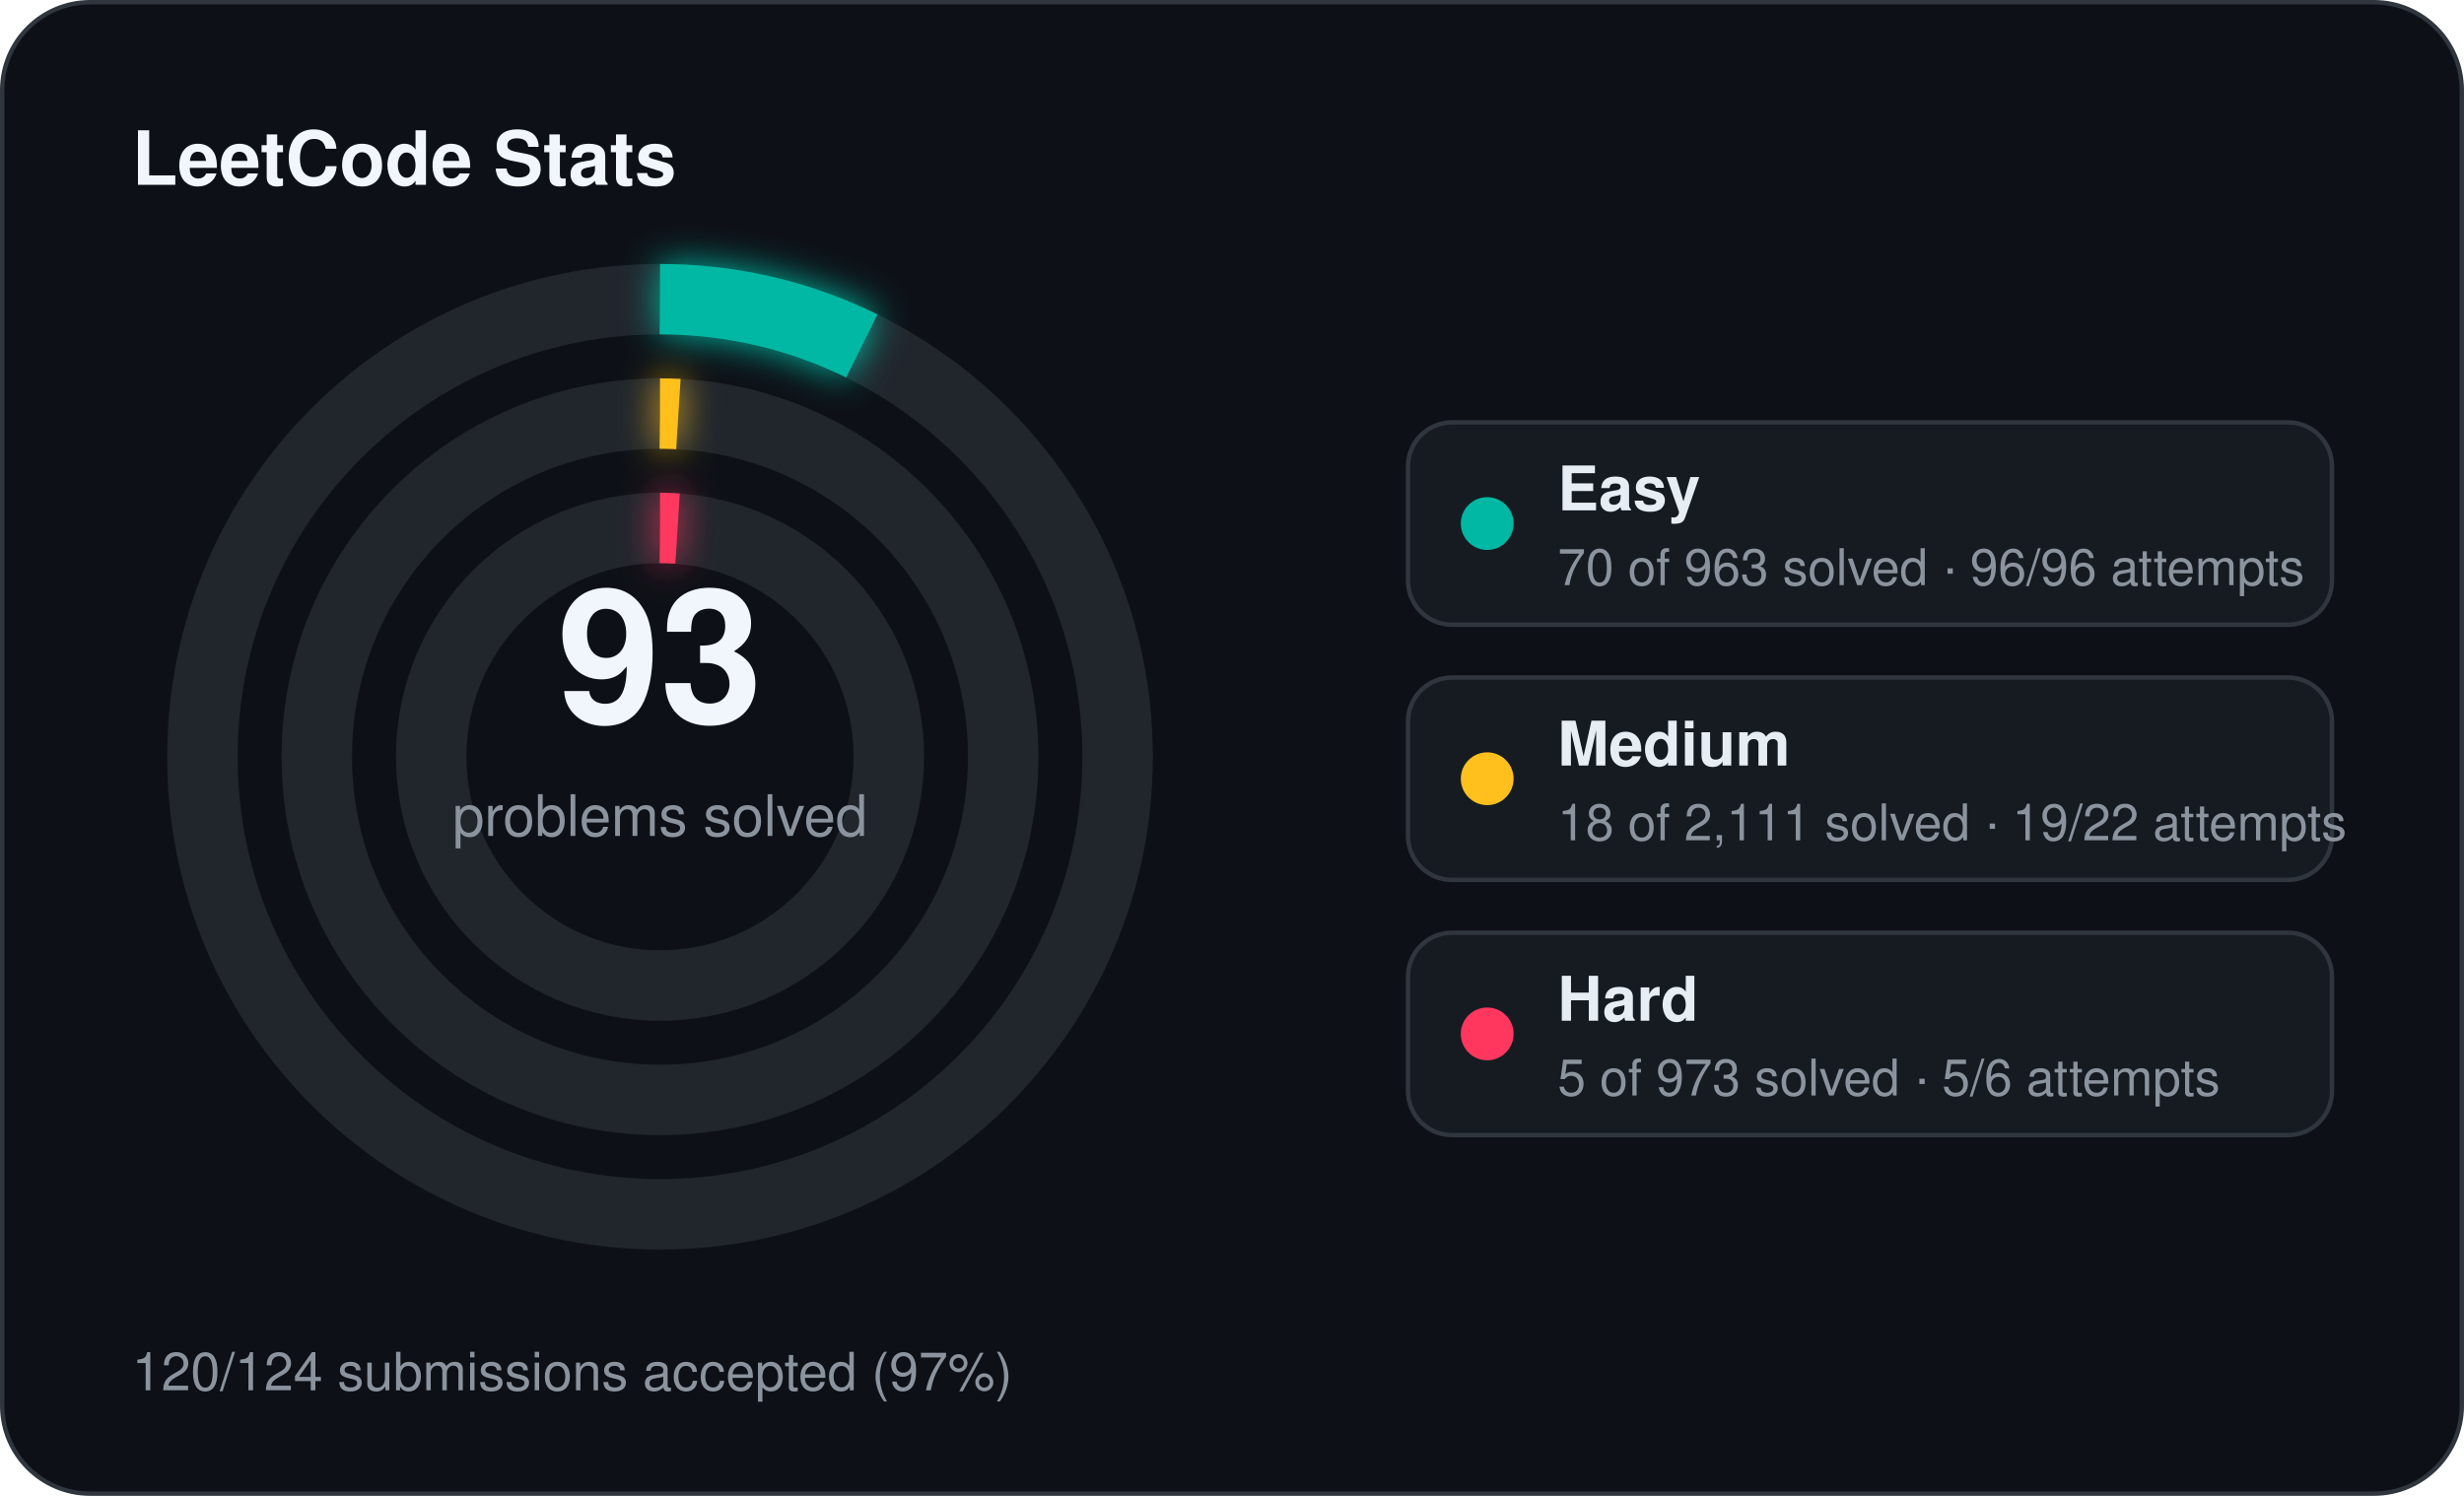
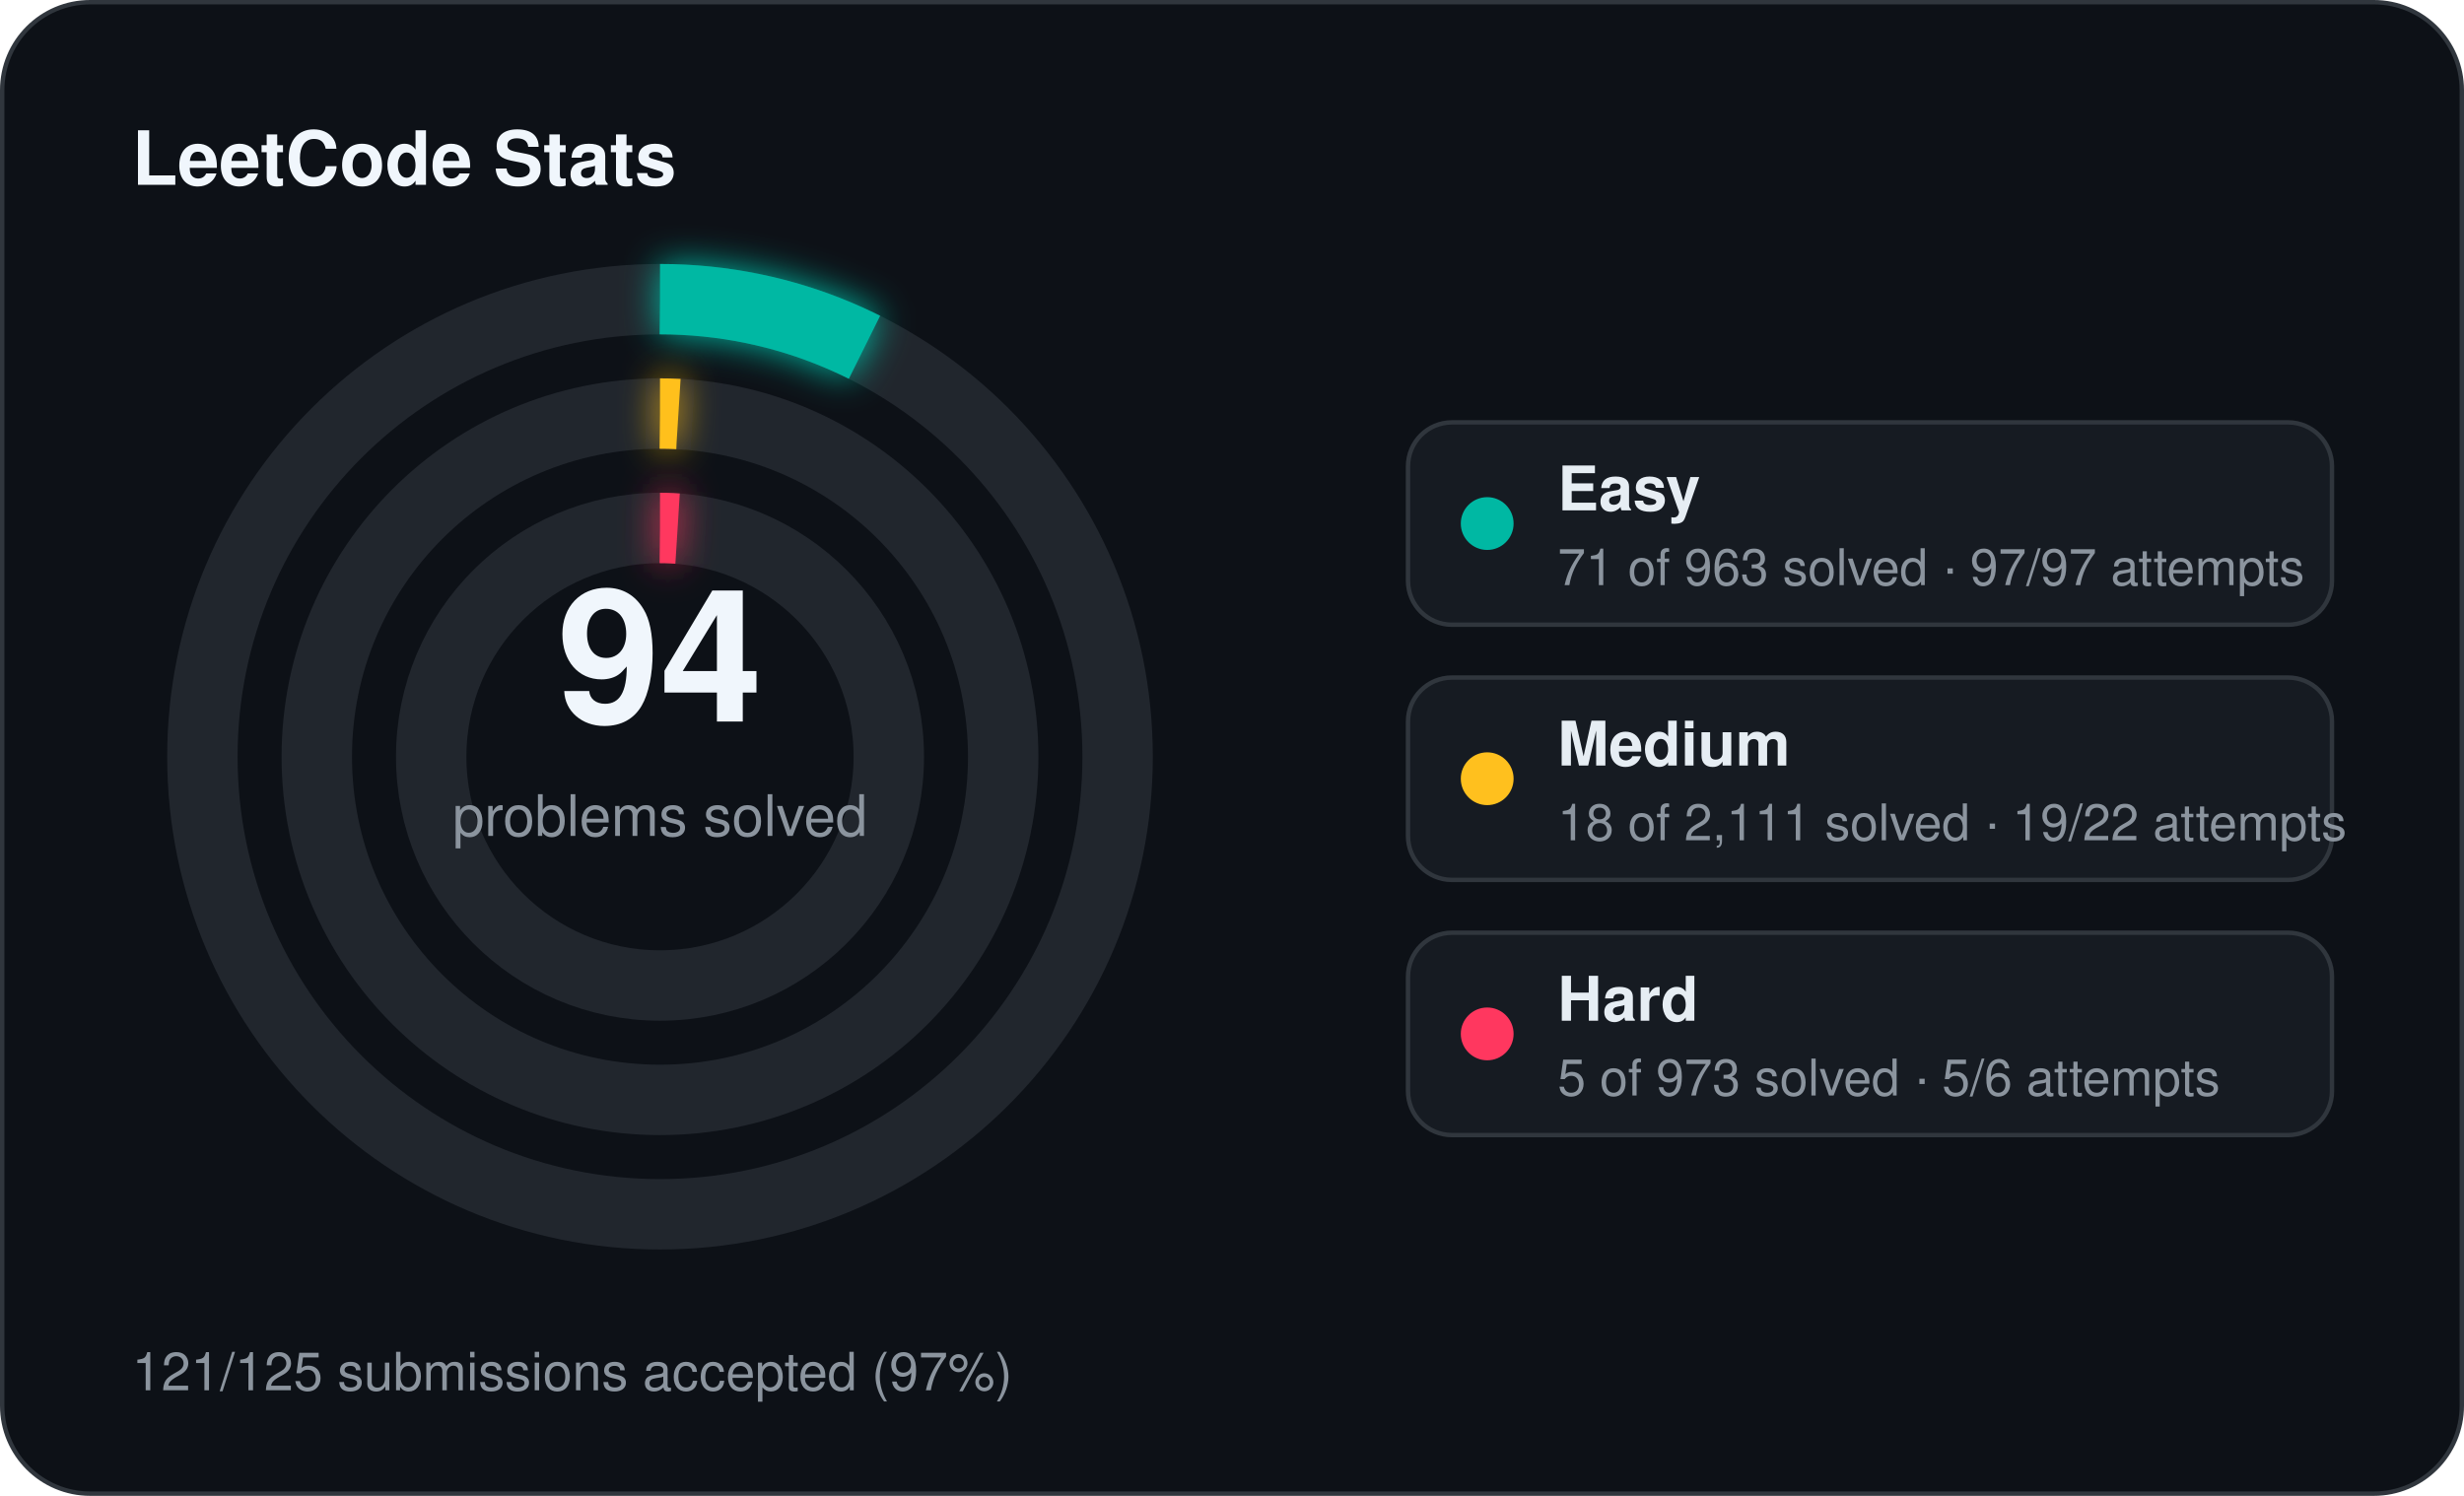
<svg xmlns="http://www.w3.org/2000/svg" width="560" height="340" viewBox="0 0 560 340">
  <defs>
    <filter id="stats-glow" x="-60%" y="-60%" width="220%" height="220%">
      <feGaussianBlur stdDeviation="4" result="blur" />
      <feMerge>
        <feMergeNode in="blur" />
        <feMergeNode in="SourceGraphic" />
      </feMerge>
    </filter>
  </defs>
  <rect x="0.5" y="0.5" width="559" height="339" rx="20" fill="#0d1117" stroke="#30363d" stroke-width="1" />
  <text x="30" y="42" fill="#f0f6fc" font-family="Segoe UI, Helvetica, Arial, sans-serif" font-size="17" font-weight="700">LeetCode Stats</text>
  <circle cx="150" cy="172" r="104" fill="none" stroke="#21262d" stroke-width="16" />
-   <circle cx="150" cy="172" r="104" fill="none" stroke="#00b8a3" stroke-width="16" stroke-linecap="butt" stroke-dasharray="47.50 653.45" transform="rotate(-90 150 172)" filter="url(#stats-glow)" />
+   <circle cx="150" cy="172" r="104" fill="none" stroke="#00b8a3" stroke-width="16" stroke-linecap="butt" stroke-dasharray="48.18 653.45" transform="rotate(-90 150 172)" filter="url(#stats-glow)" />
  <circle cx="150" cy="172" r="78" fill="none" stroke="#21262d" stroke-width="16" />
  <circle cx="150" cy="172" r="78" fill="none" stroke="#ffc01e" stroke-width="16" stroke-linecap="butt" stroke-dasharray="4.18 490.09" transform="rotate(-90 150 172)" filter="url(#stats-glow)" />
  <circle cx="150" cy="172" r="52" fill="none" stroke="#21262d" stroke-width="16" />
  <circle cx="150" cy="172" r="52" fill="none" stroke="#ff375f" stroke-width="16" stroke-linecap="butt" stroke-dasharray="4.00 326.73" transform="rotate(-90 150 172)" filter="url(#stats-glow)" />
-   <text x="150" y="164" text-anchor="middle" fill="#f0f6fc" font-family="Segoe UI, Helvetica, Arial, sans-serif" font-size="42" font-weight="700">93</text>
+   <text x="150" y="164" text-anchor="middle" fill="#f0f6fc" font-family="Segoe UI, Helvetica, Arial, sans-serif" font-size="42" font-weight="700">94</text>
  <text x="150" y="190" text-anchor="middle" fill="#8b949e" font-family="Segoe UI, Helvetica, Arial, sans-serif" font-size="13">problems solved</text>
  <rect x="320" y="96" width="210" height="46" rx="10" fill="#161b22" stroke="#30363d" stroke-width="1" />
  <circle cx="338" cy="119" r="6" fill="#00b8a3" />
  <text x="354" y="116" fill="#e6edf3" font-family="Segoe UI, Helvetica, Arial, sans-serif" font-size="14" font-weight="600">Easy</text>
-   <text x="354" y="133" fill="#8b949e" font-family="Segoe UI, Helvetica, Arial, sans-serif" font-size="11.5">70 of 963 solved · 96/96 attempts</text>
+   <text x="354" y="133" fill="#8b949e" font-family="Segoe UI, Helvetica, Arial, sans-serif" font-size="11.5">71 of 963 solved · 97/97 attempts</text>
  <rect x="320" y="154" width="210" height="46" rx="10" fill="#161b22" stroke="#30363d" stroke-width="1" />
  <circle cx="338" cy="177" r="6" fill="#ffc01e" />
  <text x="354" y="174" fill="#e6edf3" font-family="Segoe UI, Helvetica, Arial, sans-serif" font-size="14" font-weight="600">Medium</text>
  <text x="354" y="191" fill="#8b949e" font-family="Segoe UI, Helvetica, Arial, sans-serif" font-size="11.5">18 of 2,111 solved · 19/22 attempts</text>
  <rect x="320" y="212" width="210" height="46" rx="10" fill="#161b22" stroke="#30363d" stroke-width="1" />
  <circle cx="338" cy="235" r="6" fill="#ff375f" />
  <text x="354" y="232" fill="#e6edf3" font-family="Segoe UI, Helvetica, Arial, sans-serif" font-size="14" font-weight="600">Hard</text>
  <text x="354" y="249" fill="#8b949e" font-family="Segoe UI, Helvetica, Arial, sans-serif" font-size="11.5">5 of 973 solved · 5/6 attempts</text>
-   <text x="30" y="316" fill="#8b949e" font-family="Segoe UI, Helvetica, Arial, sans-serif" font-size="12">120/124 submissions accepted (97%)</text>
+   <text x="30" y="316" fill="#8b949e" font-family="Segoe UI, Helvetica, Arial, sans-serif" font-size="12">121/125 submissions accepted (97%)</text>
</svg>
